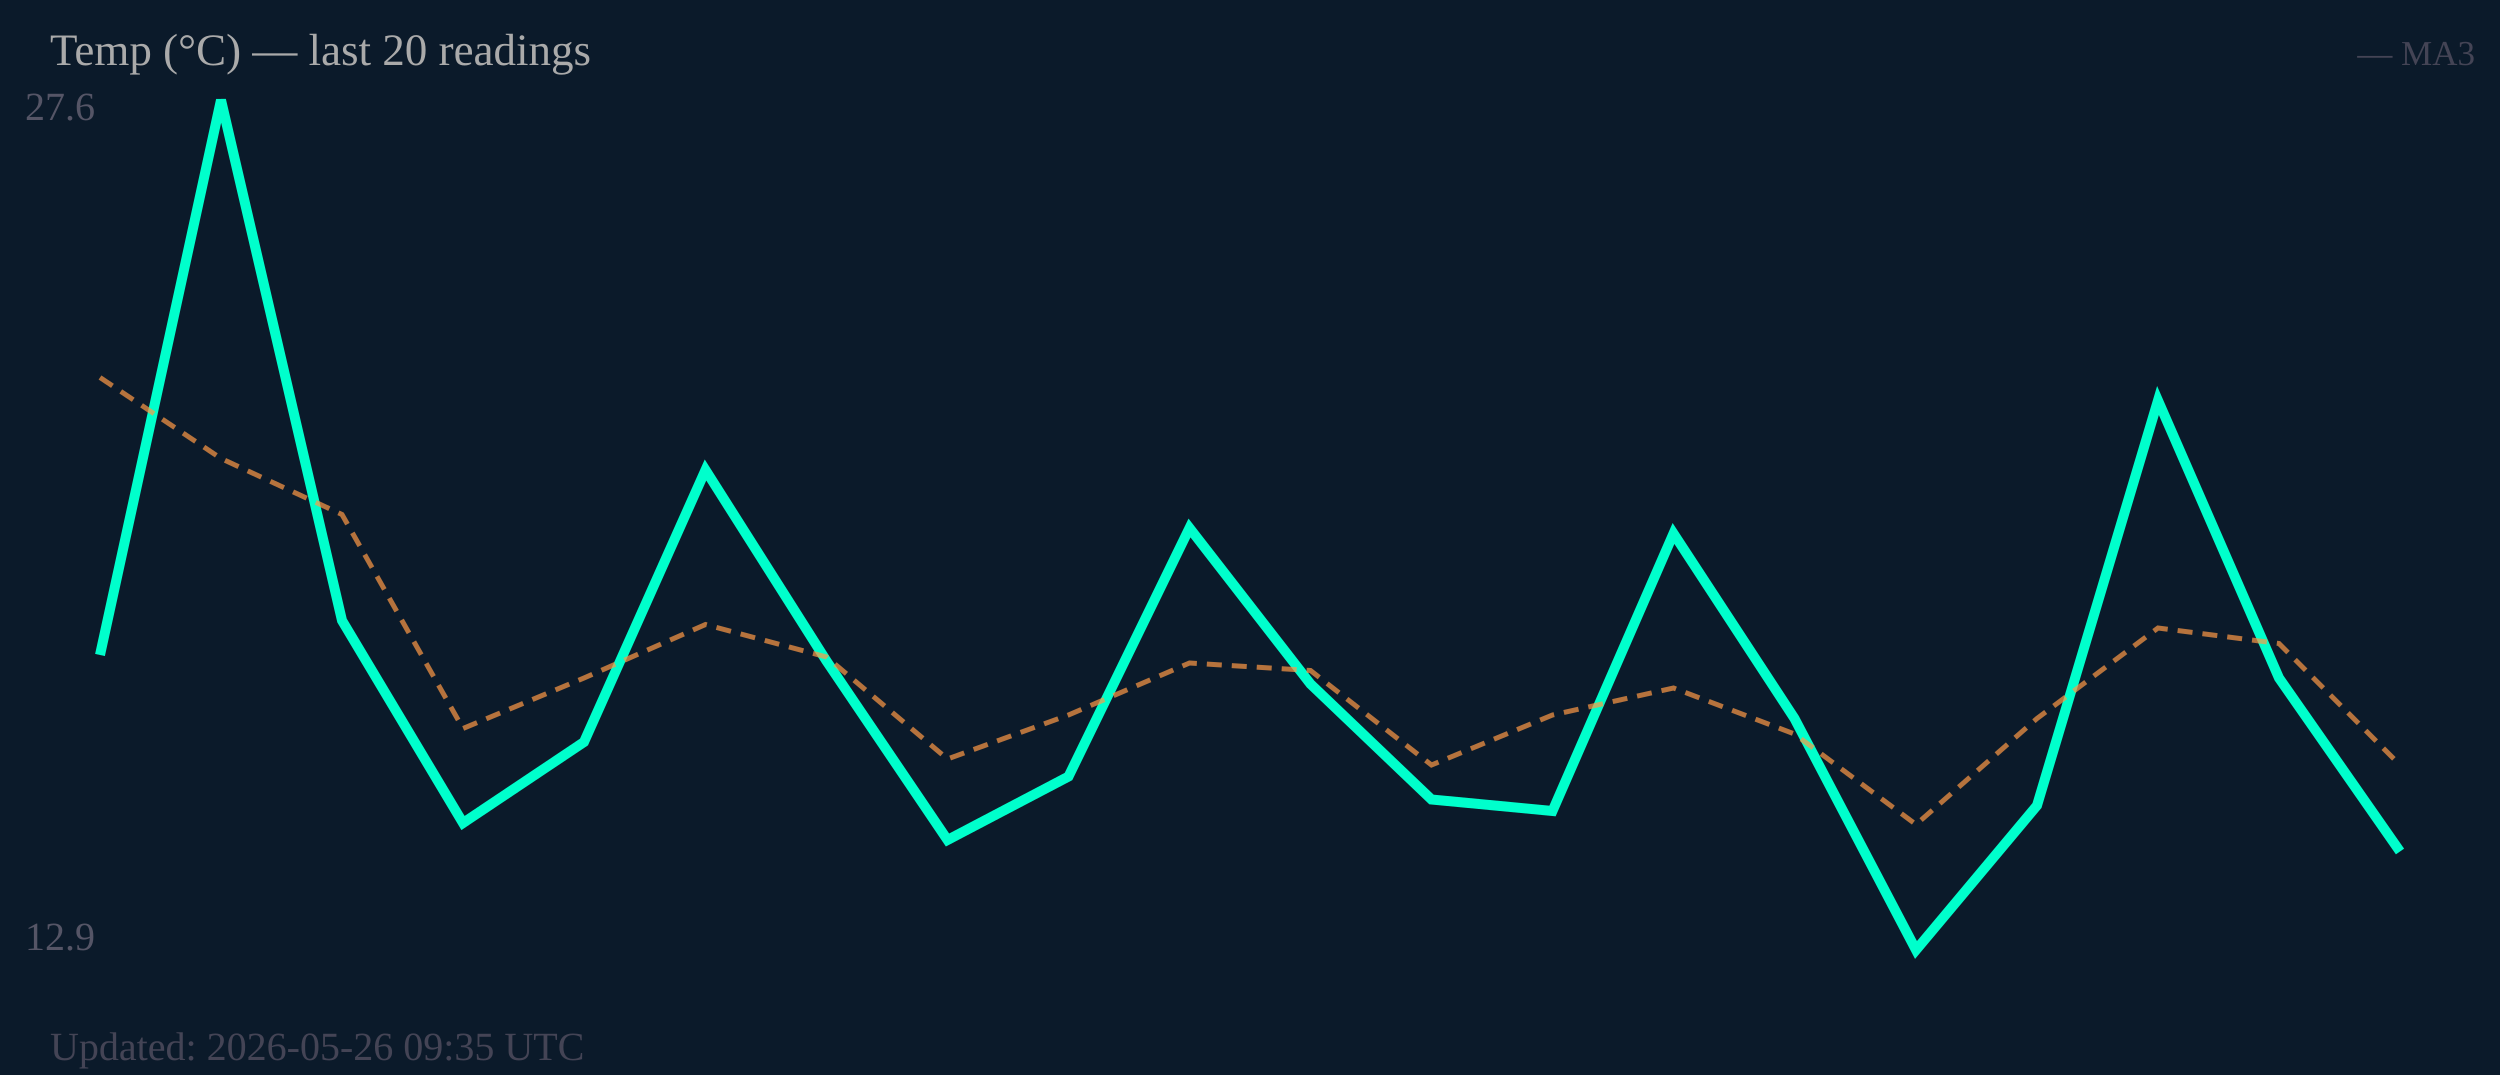
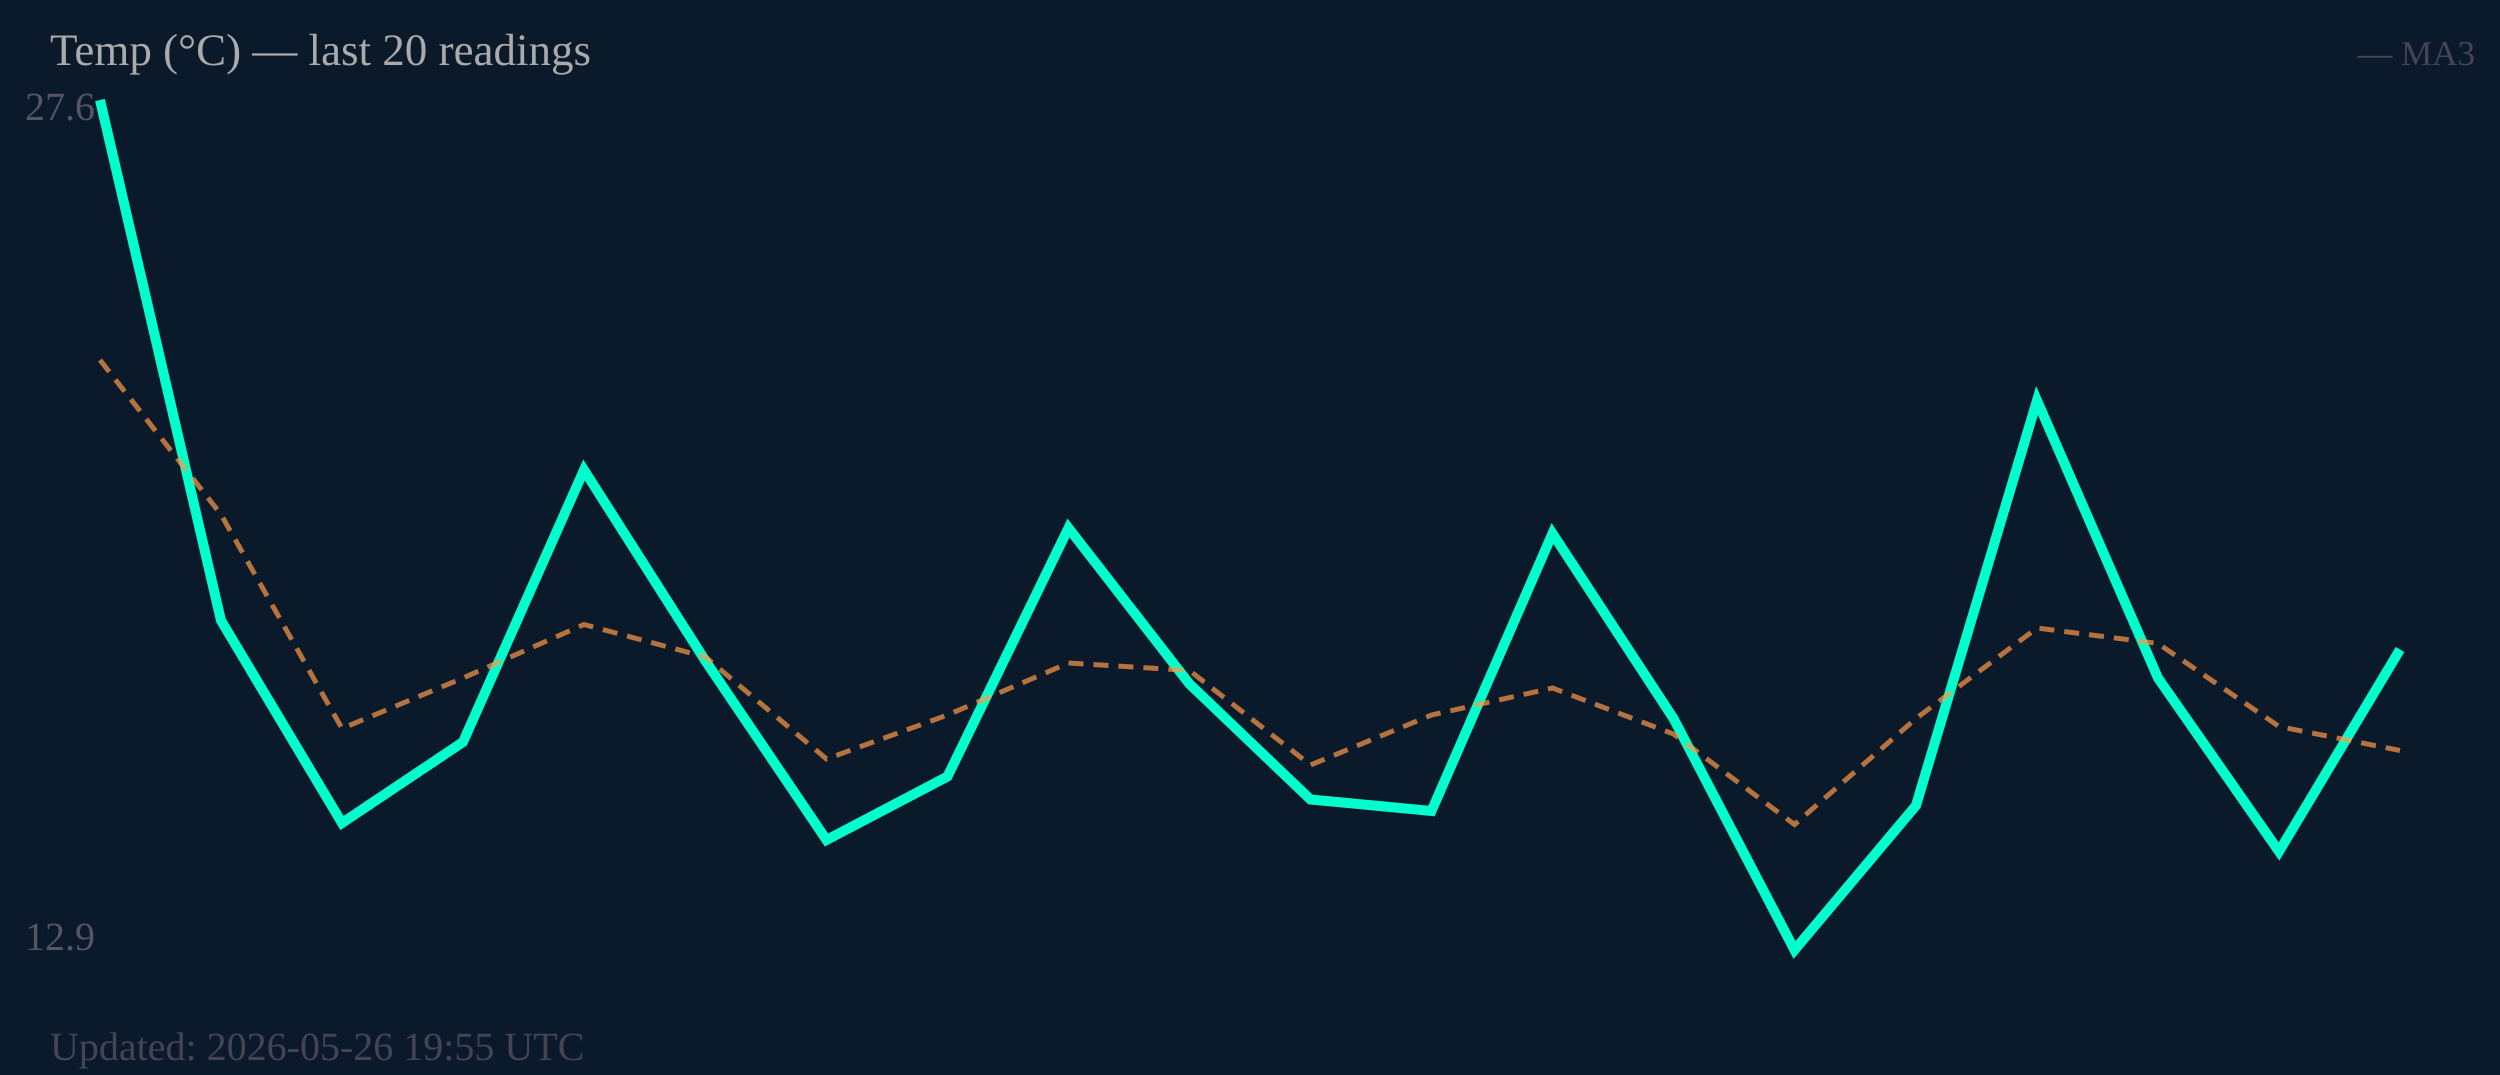
<svg xmlns="http://www.w3.org/2000/svg" width="500" height="215" viewBox="0 0 500 215">
  <rect width="500" height="215" fill="#0b1a2a" />
  <text x="5" y="24" font-size="8" fill="#556">27.6</text>
  <text x="5" y="190" font-size="8" fill="#556">12.9</text>
-   <polyline fill="none" stroke="#00ffcc" stroke-width="2" points="20.0,131.0 44.2,20.0 68.4,124.1 92.6,164.6 116.8,148.4 141.1,94.0 165.3,132.2 189.5,168.0 213.7,155.3 237.9,105.6 262.1,136.8 286.3,159.9 310.5,162.2 334.7,106.7 358.9,143.7 383.2,190.0 407.4,161.1 431.6,80.1 455.8,135.6 480.0,170.3" />
-   <polyline fill="none" stroke="#ff9944" stroke-width="1" stroke-dasharray="3,2" opacity="0.7" points="20.0,75.5 44.2,91.7 68.4,102.9 92.6,145.7 116.8,135.6 141.1,124.9 165.3,131.4 189.5,151.8 213.7,143.0 237.9,132.6 262.1,134.1 286.3,153.0 310.5,143.0 334.7,137.6 358.9,146.8 383.2,164.9 407.4,143.7 431.6,125.6 455.8,128.7 480.0,153.0" />
+   <polyline fill="none" stroke="#00ffcc" stroke-width="2" points="20.0,20.0 44.2,124.1 68.4,164.6 92.6,148.4 116.8,94.0 141.1,132.2 165.3,168.0 189.5,155.3 213.7,105.6 237.9,136.8 262.1,159.9 286.3,162.2 310.5,106.7 334.7,143.7 358.9,190.0 383.2,161.1 407.4,80.1 431.6,135.6 455.8,170.3 480.0,129.9" />
+   <polyline fill="none" stroke="#ff9944" stroke-width="1" stroke-dasharray="3,2" opacity="0.7" points="20.0,72.0 44.2,102.9 68.4,145.7 92.6,135.6 116.8,124.9 141.1,131.4 165.3,151.8 189.5,143.0 213.7,132.6 237.9,134.1 262.1,153.0 286.3,143.0 310.5,137.6 334.7,146.8 358.9,164.9 383.2,143.7 407.4,125.6 431.6,128.7 455.8,145.3 480.0,150.1" />
  <text x="10" y="13" font-size="9" fill="#aaa">Temp (°C) — last 20 readings</text>
  <text x="495" y="13" font-size="7" fill="#445" text-anchor="end">— MA3</text>
-   <text x="10" y="212" font-size="8" fill="#445">Updated: 2026-05-26 09:35 UTC</text>
+   <text x="10" y="212" font-size="8" fill="#445">Updated: 2026-05-26 19:55 UTC</text>
</svg>
